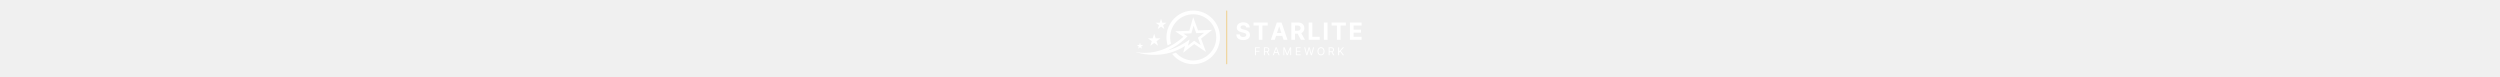
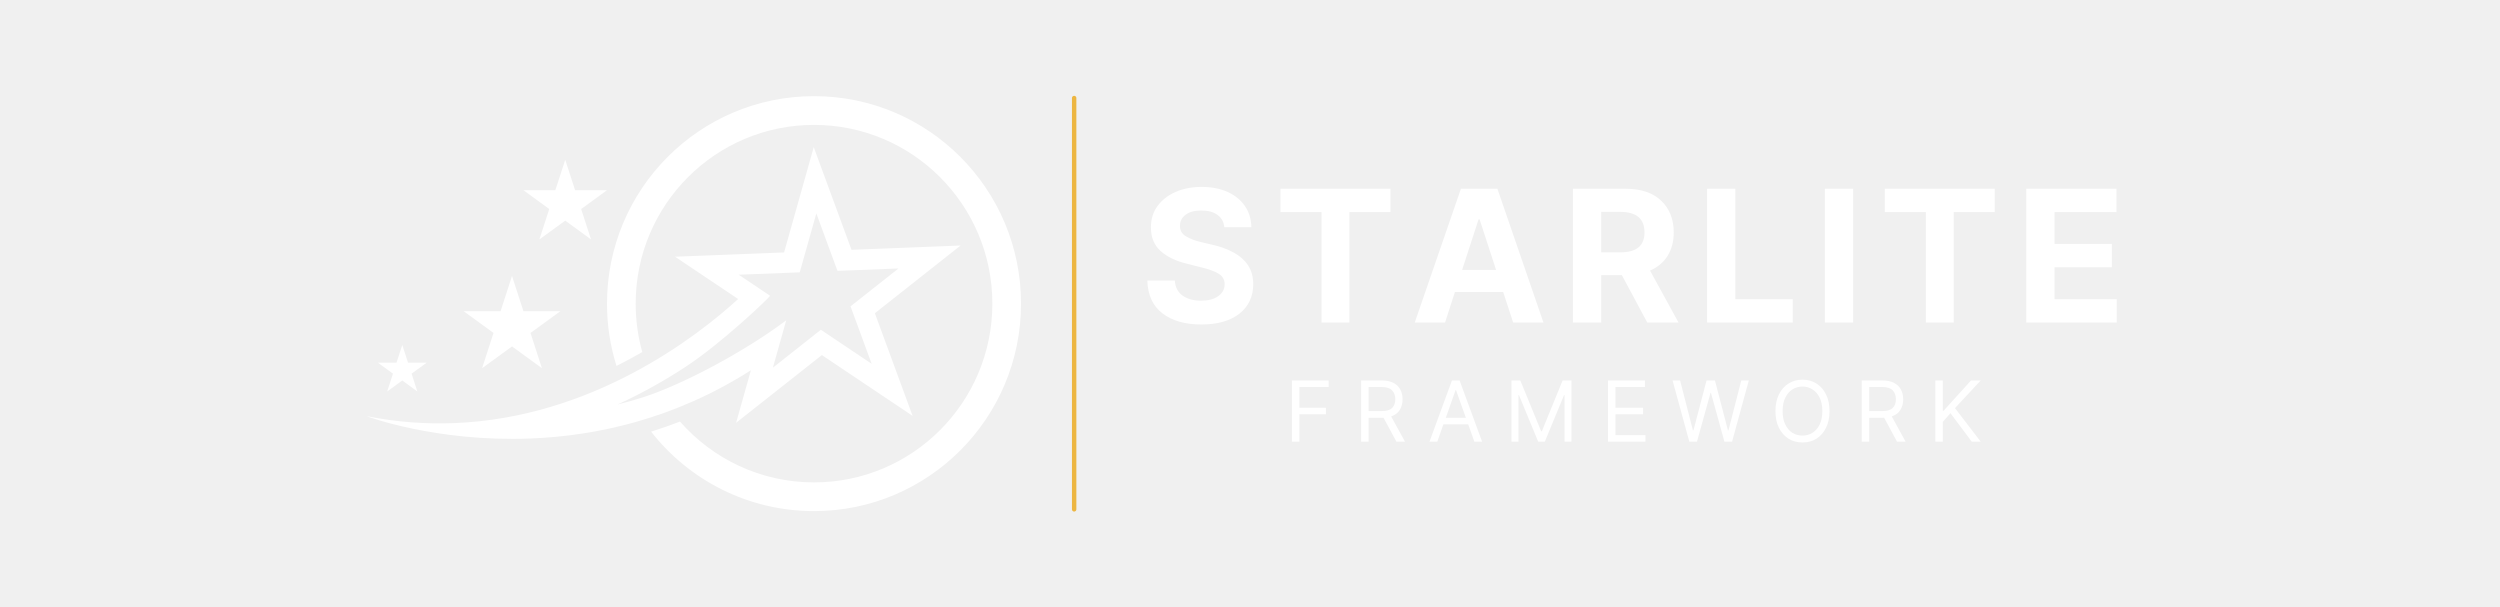
- <svg xmlns="http://www.w3.org/2000/svg" width="1640" zoomAndPan="magnify" viewBox="0 0 1230 37.5" height="50" preserveAspectRatio="xMidYMid meet" version="1.0">
+ <svg xmlns="http://www.w3.org/2000/svg" width="400" zoomAndPan="magnify" viewBox="0 0 300 72.75" height="97" preserveAspectRatio="xMidYMid meet" version="1.0">
  <defs>
-     <clipPath id="fc4e64fb88">
-       <path d="M 558.602 8.418 L 596.664 8.418 L 596.664 27 L 558.602 27 Z M 558.602 8.418 " clip-rule="nonzero" />
+     <clipPath id="c500e73be2">
+       <path d="M 43.984 17.617 L 115.801 17.617 L 115.801 52.996 L 43.984 52.996 Z M 43.984 17.617 " clip-rule="nonzero" />
    </clipPath>
-     <clipPath id="3b3866693d">
-       <path d="M 573.789 5.172 L 600.227 5.172 L 600.227 31.609 L 573.789 31.609 Z M 573.789 5.172 " clip-rule="nonzero" />
+     <clipPath id="9096d926a4">
+       <path d="M 72.641 11.496 L 122.523 11.496 L 122.523 61.379 L 72.641 61.379 Z M 72.641 11.496 " clip-rule="nonzero" />
    </clipPath>
  </defs>
-   <g clip-path="url(#fc4e64fb88)">
-     <path fill="#ffffff" d="M 574.559 24.809 C 576.242 24.039 577.703 23.191 578.898 22.406 C 581.184 20.906 584.109 18.113 584.27 17.891 L 583.199 17.176 L 582.27 16.551 L 585.207 16.438 L 586.152 16.398 L 586.41 15.488 L 587.207 12.652 L 588.227 15.418 L 588.555 16.305 L 589.496 16.27 L 592.434 16.152 L 590.125 17.977 L 589.383 18.562 L 589.711 19.453 L 590.727 22.219 L 588.281 20.578 L 587.496 20.051 L 586.754 20.637 L 584.445 22.465 L 584.844 21.055 L 585.242 19.629 L 585.293 19.449 C 582.484 21.559 578.551 23.59 576.195 24.344 C 575.656 24.516 575.113 24.668 574.559 24.809 Z M 569.031 26.969 C 573.195 26.805 578.164 25.742 583.047 22.625 L 582.105 25.969 L 587.559 21.664 L 593.332 25.531 L 590.93 19 L 596.383 14.695 L 589.445 14.965 L 587.043 8.438 L 585.156 15.137 L 578.219 15.406 L 582.238 18.098 C 579.594 20.508 572.961 25.645 564.18 25.988 C 562.402 26.059 560.539 25.934 558.602 25.547 C 558.602 25.547 562.973 27.207 569.031 26.969 " fill-opacity="1" fill-rule="nonzero" />
+   <g clip-path="url(#c500e73be2)">
+     <path fill="#ffffff" d="M 74.094 48.543 C 77.266 47.094 80.023 45.496 82.281 44.012 C 86.594 41.18 92.113 35.914 92.414 35.496 L 90.395 34.141 L 88.641 32.965 L 94.188 32.75 L 95.969 32.68 L 96.453 30.961 L 97.961 25.609 L 99.879 30.828 L 100.496 32.5 L 102.277 32.434 L 107.82 32.215 L 103.461 35.656 L 102.062 36.762 L 102.68 38.438 L 104.598 43.656 L 99.984 40.566 L 98.504 39.57 L 97.105 40.676 L 92.746 44.121 L 93.496 41.461 L 94.254 38.77 L 94.348 38.438 C 89.043 42.414 81.621 46.25 77.184 47.668 C 76.168 47.992 75.137 48.285 74.094 48.543 Z M 63.66 52.621 C 71.523 52.312 80.891 50.309 90.109 44.43 L 88.332 50.734 L 98.625 42.609 L 109.512 49.906 L 104.984 37.586 L 115.27 29.461 L 102.18 29.977 L 97.648 17.656 L 94.09 30.293 L 81 30.805 L 88.578 35.883 C 83.594 40.43 71.082 50.125 54.504 50.773 C 51.156 50.902 47.637 50.668 43.984 49.938 C 43.984 49.938 52.234 53.066 63.66 52.621 " fill-opacity="1" fill-rule="nonzero" />
  </g>
-   <g clip-path="url(#3b3866693d)">
-     <path fill="#ffffff" d="M 587.059 5.195 C 579.789 5.195 573.895 11.105 573.895 18.391 C 573.895 19.77 574.105 21.102 574.5 22.352 C 575.07 22.066 575.617 21.77 576.137 21.469 C 575.863 20.492 575.719 19.457 575.719 18.391 C 575.719 12.113 580.797 7.023 587.059 7.023 C 593.324 7.023 598.402 12.113 598.402 18.391 C 598.402 24.668 593.324 29.758 587.059 29.758 C 583.664 29.758 580.613 28.262 578.535 25.891 C 577.93 26.125 577.32 26.34 576.699 26.535 C 579.109 29.609 582.855 31.586 587.059 31.586 C 594.332 31.586 600.227 25.676 600.227 18.391 C 600.227 11.105 594.332 5.195 587.059 5.195 " fill-opacity="1" fill-rule="nonzero" />
+   <g clip-path="url(#9096d926a4)">
+     <path fill="#ffffff" d="M 97.68 11.539 C 83.961 11.539 72.84 22.688 72.84 36.438 C 72.84 39.043 73.238 41.551 73.98 43.91 C 75.059 43.371 76.09 42.812 77.074 42.246 C 76.555 40.398 76.281 38.449 76.281 36.438 C 76.281 24.59 85.863 14.988 97.68 14.988 C 109.504 14.988 119.082 24.59 119.082 36.438 C 119.082 48.285 109.504 57.887 97.68 57.887 C 91.27 57.887 85.52 55.062 81.598 50.586 C 80.457 51.031 79.301 51.434 78.133 51.801 C 82.68 57.605 89.746 61.332 97.68 61.332 C 111.402 61.332 122.523 50.184 122.523 36.438 C 122.523 22.688 111.402 11.539 97.68 11.539 " fill-opacity="1" fill-rule="nonzero" />
  </g>
-   <path fill="#ffffff" d="M 567.855 16.629 L 568.582 18.871 L 570.934 18.871 L 569.031 20.254 L 569.758 22.496 L 567.855 21.113 L 565.953 22.496 L 566.68 20.254 L 564.777 18.871 L 567.129 18.871 L 567.855 16.629 " fill-opacity="1" fill-rule="nonzero" />
-   <path fill="#ffffff" d="M 571.238 9.242 L 571.867 11.176 L 573.895 11.176 L 572.254 12.371 L 572.879 14.305 L 571.238 13.109 L 569.594 14.305 L 570.223 12.371 L 568.582 11.176 L 570.609 11.176 L 571.238 9.242 " fill-opacity="1" fill-rule="nonzero" />
-   <path fill="#ffffff" d="M 560.875 21.02 L 561.242 22.148 L 562.426 22.148 L 561.469 22.844 L 561.832 23.973 L 560.875 23.277 L 559.918 23.973 L 560.281 22.844 L 559.324 22.148 L 560.508 22.148 L 560.875 21.02 " fill-opacity="1" fill-rule="nonzero" />
-   <path fill="#ffffff" d="M 613.152 13.527 C 613.121 13.195 612.98 12.938 612.727 12.75 C 612.473 12.562 612.129 12.469 611.699 12.469 C 611.258 12.469 610.922 12.559 610.688 12.742 C 610.453 12.922 610.336 13.148 610.336 13.422 C 610.328 13.727 610.457 13.957 610.723 14.113 C 610.992 14.27 611.309 14.391 611.676 14.477 L 612.445 14.66 C 612.938 14.773 613.375 14.934 613.758 15.145 C 614.145 15.352 614.445 15.621 614.664 15.953 C 614.883 16.285 614.992 16.688 614.992 17.16 C 614.992 17.938 614.703 18.559 614.121 19.023 C 613.539 19.484 612.727 19.715 611.688 19.715 C 610.656 19.715 609.832 19.48 609.215 19.008 C 608.602 18.535 608.285 17.84 608.262 16.922 L 610.008 16.922 C 610.035 17.348 610.199 17.668 610.504 17.883 C 610.812 18.098 611.203 18.203 611.672 18.203 C 612.129 18.203 612.492 18.109 612.766 17.918 C 613.039 17.723 613.176 17.469 613.176 17.156 C 613.176 16.871 613.051 16.648 612.801 16.492 C 612.551 16.336 612.195 16.203 611.734 16.094 L 610.805 15.859 C 610.09 15.688 609.523 15.418 609.105 15.047 C 608.691 14.672 608.484 14.168 608.488 13.539 C 608.484 13.027 608.621 12.578 608.898 12.191 C 609.18 11.805 609.562 11.504 610.047 11.289 C 610.535 11.074 611.09 10.969 611.711 10.969 C 612.344 10.969 612.898 11.074 613.371 11.289 C 613.844 11.504 614.211 11.805 614.473 12.191 C 614.734 12.578 614.867 13.023 614.875 13.527 Z M 613.152 13.527 " fill-opacity="1" fill-rule="nonzero" />
-   <path fill="#ffffff" d="M 616.73 12.566 L 616.73 11.086 L 623.719 11.086 L 623.719 12.566 L 621.113 12.566 L 621.113 19.594 L 619.336 19.594 L 619.336 12.566 Z M 616.73 12.566 " fill-opacity="1" fill-rule="nonzero" />
-   <path fill="#ffffff" d="M 627.195 19.594 L 625.266 19.594 L 628.203 11.086 L 630.523 11.086 L 633.453 19.594 L 631.523 19.594 L 630.891 17.652 L 627.82 17.652 Z M 628.277 16.246 L 630.441 16.246 L 629.391 13.031 L 629.328 13.031 Z M 628.277 16.246 " fill-opacity="1" fill-rule="nonzero" />
-   <path fill="#ffffff" d="M 635.328 19.594 L 635.328 11.086 L 638.684 11.086 C 639.652 11.086 640.402 11.336 640.934 11.84 C 641.469 12.344 641.738 13.02 641.738 13.863 C 641.738 14.445 641.605 14.941 641.344 15.355 C 641.086 15.766 640.715 16.078 640.23 16.289 L 642.043 19.594 L 640.055 19.594 L 638.438 16.574 L 637.125 16.574 L 637.125 19.594 Z M 637.125 15.129 L 638.352 15.129 C 639.371 15.129 639.879 14.707 639.879 13.863 C 639.879 12.992 639.363 12.555 638.34 12.555 L 637.125 12.555 Z M 637.125 15.129 " fill-opacity="1" fill-rule="nonzero" />
-   <path fill="#ffffff" d="M 643.855 19.594 L 643.855 11.086 L 645.656 11.086 L 645.656 18.109 L 649.305 18.109 L 649.305 19.594 Z M 643.855 19.594 " fill-opacity="1" fill-rule="nonzero" />
-   <path fill="#ffffff" d="M 651.352 11.086 L 653.148 11.086 L 653.148 19.594 L 651.352 19.594 Z M 651.352 11.086 " fill-opacity="1" fill-rule="nonzero" />
-   <path fill="#ffffff" d="M 655.164 12.566 L 655.164 11.086 L 662.152 11.086 L 662.152 12.566 L 659.547 12.566 L 659.547 19.594 L 657.77 19.594 L 657.77 12.566 Z M 655.164 12.566 " fill-opacity="1" fill-rule="nonzero" />
-   <path fill="#ffffff" d="M 664.156 19.594 L 664.156 11.086 L 669.895 11.086 L 669.895 12.566 L 665.957 12.566 L 665.957 14.594 L 669.602 14.594 L 669.602 16.078 L 665.957 16.078 L 665.957 18.109 L 669.91 18.109 L 669.91 19.594 Z M 664.156 19.594 " fill-opacity="1" fill-rule="nonzero" />
-   <path fill="#ffffff" d="M 617.453 27.168 L 617.453 23.277 L 619.793 23.277 L 619.793 23.695 L 617.93 23.695 L 617.93 25.012 L 619.617 25.012 L 619.617 25.43 L 617.93 25.43 L 617.93 27.168 Z M 617.453 27.168 " fill-opacity="1" fill-rule="nonzero" />
-   <path fill="#ffffff" d="M 621.855 27.168 L 621.855 23.277 L 623.176 23.277 C 623.48 23.277 623.727 23.332 623.918 23.438 C 624.113 23.539 624.258 23.68 624.352 23.859 C 624.445 24.039 624.492 24.242 624.492 24.473 C 624.492 24.73 624.434 24.957 624.316 25.148 C 624.199 25.34 624.016 25.477 623.766 25.562 L 624.645 27.168 L 624.102 27.168 L 623.281 25.645 C 623.246 25.648 623.215 25.652 623.18 25.652 L 622.332 25.652 L 622.332 27.168 Z M 622.332 25.223 L 623.164 25.223 C 623.473 25.223 623.695 25.156 623.832 25.023 C 623.961 24.887 624.031 24.703 624.031 24.473 C 624.031 24.238 623.961 24.051 623.832 23.91 C 623.695 23.766 623.473 23.695 623.156 23.695 L 622.332 23.695 Z M 622.332 25.223 " fill-opacity="1" fill-rule="nonzero" />
-   <path fill="#ffffff" d="M 626.703 27.168 L 626.203 27.168 L 627.633 23.277 L 628.121 23.277 L 629.551 27.168 L 629.059 27.168 L 628.664 26.066 L 627.09 26.066 Z M 627.242 25.652 L 628.52 25.652 L 627.891 23.895 L 627.863 23.895 Z M 627.242 25.652 " fill-opacity="1" fill-rule="nonzero" />
-   <path fill="#ffffff" d="M 631.418 23.277 L 631.98 23.277 L 633.305 26.508 L 633.352 26.508 L 634.668 23.277 L 635.23 23.277 L 635.23 27.168 L 634.793 27.168 L 634.793 24.215 L 634.758 24.215 L 633.539 27.168 L 633.117 27.168 L 631.898 24.215 L 631.863 24.215 L 631.863 27.168 L 631.418 27.168 Z M 631.418 23.277 " fill-opacity="1" fill-rule="nonzero" />
-   <path fill="#ffffff" d="M 637.559 27.168 L 637.559 23.277 L 639.906 23.277 L 639.906 23.695 L 638.031 23.695 L 638.031 25.012 L 639.785 25.012 L 639.785 25.43 L 638.031 25.43 L 638.031 26.754 L 639.938 26.754 L 639.938 27.168 Z M 637.559 27.168 " fill-opacity="1" fill-rule="nonzero" />
-   <path fill="#ffffff" d="M 642.73 27.168 L 641.664 23.277 L 642.145 23.277 L 642.957 26.449 L 642.992 26.449 L 643.824 23.277 L 644.359 23.277 L 645.184 26.449 L 645.219 26.449 L 646.035 23.277 L 646.516 23.277 L 645.449 27.168 L 644.961 27.168 L 644.105 24.07 L 644.078 24.07 L 643.215 27.168 Z M 642.73 27.168 " fill-opacity="1" fill-rule="nonzero" />
-   <path fill="#ffffff" d="M 651.645 25.223 C 651.645 25.633 651.57 25.988 651.422 26.289 C 651.273 26.586 651.07 26.816 650.812 26.98 C 650.555 27.141 650.258 27.223 649.93 27.223 C 649.598 27.223 649.297 27.141 649.039 26.98 C 648.781 26.816 648.578 26.586 648.43 26.289 C 648.277 25.988 648.207 25.633 648.207 25.223 C 648.207 24.812 648.277 24.461 648.43 24.164 C 648.578 23.863 648.781 23.633 649.039 23.473 C 649.297 23.309 649.598 23.227 649.93 23.227 C 650.258 23.227 650.555 23.309 650.812 23.473 C 651.07 23.633 651.273 23.863 651.422 24.164 C 651.57 24.461 651.645 24.812 651.645 25.223 Z M 651.188 25.223 C 651.188 24.887 651.133 24.605 651.02 24.375 C 650.902 24.141 650.75 23.965 650.562 23.848 C 650.375 23.727 650.164 23.664 649.93 23.664 C 649.691 23.664 649.473 23.727 649.285 23.848 C 649.098 23.965 648.945 24.141 648.832 24.375 C 648.719 24.605 648.664 24.887 648.664 25.223 C 648.664 25.559 648.719 25.844 648.832 26.078 C 648.945 26.309 649.098 26.484 649.285 26.605 C 649.473 26.723 649.691 26.781 649.93 26.781 C 650.164 26.781 650.375 26.723 650.562 26.605 C 650.75 26.484 650.902 26.309 651.02 26.078 C 651.133 25.844 651.188 25.559 651.188 25.223 Z M 651.188 25.223 " fill-opacity="1" fill-rule="nonzero" />
-   <path fill="#ffffff" d="M 653.695 27.168 L 653.695 23.277 L 655.012 23.277 C 655.316 23.277 655.566 23.332 655.758 23.438 C 655.953 23.539 656.098 23.68 656.191 23.859 C 656.285 24.039 656.332 24.242 656.332 24.473 C 656.332 24.73 656.273 24.957 656.156 25.148 C 656.039 25.34 655.852 25.477 655.605 25.562 L 656.484 27.168 L 655.938 27.168 L 655.117 25.645 C 655.086 25.648 655.055 25.652 655.02 25.652 L 654.168 25.652 L 654.168 27.168 Z M 654.168 25.223 L 655 25.223 C 655.312 25.223 655.535 25.156 655.668 25.023 C 655.801 24.887 655.867 24.703 655.867 24.473 C 655.867 24.238 655.801 24.051 655.668 23.91 C 655.535 23.766 655.312 23.695 654.996 23.695 L 654.168 23.695 Z M 654.168 25.223 " fill-opacity="1" fill-rule="nonzero" />
-   <path fill="#ffffff" d="M 658.375 27.168 L 658.375 23.277 L 658.852 23.277 L 658.852 25.207 L 658.898 25.207 L 660.645 23.277 L 661.258 23.277 L 659.625 25.035 L 661.258 27.168 L 660.691 27.168 L 659.336 25.359 L 658.852 25.91 L 658.852 27.168 Z M 658.375 27.168 " fill-opacity="1" fill-rule="nonzero" />
-   <path stroke-linecap="round" transform="matrix(0, 0.282094, -0.28125, 0, 603.7458, 5.173416)" fill="none" stroke-linejoin="miter" d="M 0.507 0.499 L 93.229 0.499 " stroke="#edb641" stroke-width="1" stroke-opacity="1" stroke-miterlimit="4" />
+   <path fill="#ffffff" d="M 61.441 33.113 L 62.812 37.34 L 67.25 37.34 L 63.66 39.953 L 65.031 44.184 L 61.441 41.57 L 57.852 44.184 L 59.223 39.953 L 55.637 37.34 L 60.07 37.34 L 61.441 33.113 " fill-opacity="1" fill-rule="nonzero" />
+   <path fill="#ffffff" d="M 67.828 19.176 L 69.012 22.824 L 72.84 22.824 L 69.738 25.082 L 70.922 28.73 L 67.828 26.473 L 64.727 28.73 L 65.91 25.082 L 62.812 22.824 L 66.641 22.824 L 67.828 19.176 " fill-opacity="1" fill-rule="nonzero" />
+   <path fill="#ffffff" d="M 48.273 41.395 L 48.965 43.523 L 51.199 43.523 L 49.391 44.84 L 50.078 46.973 L 48.273 45.656 L 46.465 46.973 L 47.156 44.84 L 45.348 43.523 L 47.582 43.523 L 48.273 41.395 " fill-opacity="1" fill-rule="nonzero" />
+   <path fill="#ffffff" d="M 146.914 27.262 C 146.855 26.637 146.586 26.145 146.105 25.793 C 145.625 25.438 144.98 25.262 144.172 25.262 C 143.336 25.262 142.703 25.434 142.262 25.781 C 141.816 26.121 141.598 26.547 141.598 27.062 C 141.578 27.637 141.824 28.074 142.328 28.367 C 142.836 28.664 143.434 28.891 144.129 29.051 L 145.578 29.395 C 146.504 29.609 147.328 29.914 148.055 30.312 C 148.781 30.707 149.352 31.215 149.766 31.84 C 150.18 32.465 150.387 33.227 150.387 34.117 C 150.387 35.582 149.836 36.754 148.738 37.633 C 147.637 38.504 146.109 38.938 144.152 38.938 C 142.203 38.938 140.648 38.492 139.484 37.598 C 138.328 36.707 137.727 35.395 137.684 33.664 L 140.977 33.664 C 141.027 34.469 141.344 35.074 141.918 35.477 C 142.496 35.883 143.234 36.082 144.117 36.082 C 144.98 36.082 145.668 35.906 146.184 35.543 C 146.699 35.176 146.957 34.695 146.957 34.105 C 146.957 33.57 146.723 33.152 146.25 32.855 C 145.777 32.562 145.105 32.312 144.238 32.105 L 142.48 31.66 C 141.133 31.34 140.062 30.828 139.273 30.125 C 138.492 29.418 138.105 28.473 138.113 27.285 C 138.105 26.32 138.363 25.469 138.887 24.742 C 139.418 24.012 140.141 23.445 141.055 23.039 C 141.977 22.633 143.023 22.43 144.195 22.43 C 145.391 22.43 146.43 22.633 147.324 23.039 C 148.215 23.445 148.906 24.012 149.402 24.742 C 149.895 25.469 150.148 26.312 150.164 27.262 Z M 146.914 27.262 " fill-opacity="1" fill-rule="nonzero" />
+   <path fill="#ffffff" d="M 153.66 25.449 L 153.66 22.652 L 166.852 22.652 L 166.852 25.449 L 161.93 25.449 L 161.93 38.703 L 158.582 38.703 L 158.582 25.449 Z M 153.66 25.449 " fill-opacity="1" fill-rule="nonzero" />
+   <path fill="#ffffff" d="M 173.406 38.703 L 169.77 38.703 L 175.309 22.652 L 179.688 22.652 L 185.215 38.703 L 181.578 38.703 L 180.383 35.043 L 174.59 35.043 Z M 175.453 32.391 L 179.531 32.391 L 177.551 26.32 L 177.43 26.32 Z M 175.453 32.391 " fill-opacity="1" fill-rule="nonzero" />
+   <path fill="#ffffff" d="M 188.75 38.703 L 188.75 22.652 L 195.086 22.652 C 196.914 22.652 198.328 23.125 199.332 24.078 C 200.34 25.027 200.848 26.301 200.848 27.891 C 200.848 28.992 200.598 29.93 200.105 30.711 C 199.617 31.484 198.918 32.07 198.004 32.469 L 201.422 38.703 L 197.672 38.703 L 194.621 33.012 L 192.145 33.012 L 192.145 38.703 Z M 192.145 30.281 L 194.457 30.281 C 196.379 30.281 197.34 29.484 197.34 27.891 C 197.34 26.25 196.371 25.426 194.434 25.426 L 192.145 25.426 Z M 192.145 30.281 " fill-opacity="1" fill-rule="nonzero" />
+   <path fill="#ffffff" d="M 204.848 38.703 L 204.848 22.652 L 208.242 22.652 L 208.242 35.906 L 215.129 35.906 L 215.129 38.703 Z M 204.848 38.703 " fill-opacity="1" fill-rule="nonzero" />
+   <path fill="#ffffff" d="M 218.984 22.652 L 222.379 22.652 L 222.379 38.703 L 218.984 38.703 Z M 218.984 22.652 " fill-opacity="1" fill-rule="nonzero" />
+   <path fill="#ffffff" d="M 226.18 25.449 L 226.18 22.652 L 239.371 22.652 L 239.371 25.449 L 234.449 25.449 L 234.449 38.703 L 231.102 38.703 L 231.102 25.449 Z M 226.18 25.449 " fill-opacity="1" fill-rule="nonzero" />
+   <path fill="#ffffff" d="M 243.152 38.703 L 243.152 22.652 L 253.977 22.652 L 253.977 25.449 L 246.547 25.449 L 246.547 29.273 L 253.422 29.273 L 253.422 32.07 L 246.547 32.07 L 246.547 35.906 L 254.008 35.906 L 254.008 38.703 Z M 243.152 38.703 " fill-opacity="1" fill-rule="nonzero" />
+   <path fill="#ffffff" d="M 155.031 53 L 155.031 45.656 L 159.441 45.656 L 159.441 46.441 L 155.926 46.441 L 155.926 48.93 L 159.109 48.93 L 159.109 49.715 L 155.926 49.715 L 155.926 53 Z M 155.031 53 " fill-opacity="1" fill-rule="nonzero" />
+   <path fill="#ffffff" d="M 163.336 53 L 163.336 45.656 L 165.82 45.656 C 166.395 45.656 166.863 45.758 167.227 45.957 C 167.594 46.148 167.867 46.414 168.043 46.754 C 168.219 47.094 168.309 47.48 168.309 47.914 C 168.309 48.398 168.199 48.824 167.977 49.184 C 167.758 49.547 167.406 49.809 166.938 49.969 L 168.598 53 L 167.57 53 L 166.02 50.125 C 165.961 50.133 165.898 50.137 165.832 50.137 L 164.23 50.137 L 164.23 53 Z M 164.23 49.328 L 165.801 49.328 C 166.387 49.328 166.809 49.203 167.059 48.953 C 167.309 48.695 167.438 48.348 167.438 47.914 C 167.438 47.469 167.309 47.117 167.059 46.852 C 166.809 46.582 166.387 46.441 165.789 46.441 L 164.23 46.441 Z M 164.23 49.328 " fill-opacity="1" fill-rule="nonzero" />
+   <path fill="#ffffff" d="M 172.477 53 L 171.539 53 L 174.234 45.656 L 175.152 45.656 L 177.852 53 L 176.922 53 L 176.184 50.922 L 173.207 50.922 Z M 173.496 50.137 L 175.906 50.137 L 174.723 46.816 L 174.668 46.816 Z M 173.496 50.137 " fill-opacity="1" fill-rule="nonzero" />
+   <path fill="#ffffff" d="M 181.375 45.656 L 182.438 45.656 L 184.938 51.75 L 185.023 51.75 L 187.512 45.656 L 188.574 45.656 L 188.574 53 L 187.746 53 L 187.746 47.426 L 187.68 47.426 L 185.379 53 L 184.582 53 L 182.281 47.426 L 182.215 47.426 L 182.215 53 L 181.375 53 Z M 181.375 45.656 " fill-opacity="1" fill-rule="nonzero" />
+   <path fill="#ffffff" d="M 192.961 53 L 192.961 45.656 L 197.395 45.656 L 197.395 46.441 L 193.859 46.441 L 193.859 48.93 L 197.164 48.93 L 197.164 49.715 L 193.859 49.715 L 193.859 52.215 L 197.453 52.215 L 197.453 53 Z M 192.961 53 " fill-opacity="1" fill-rule="nonzero" />
+   <path fill="#ffffff" d="M 202.719 53 L 200.707 45.656 L 201.613 45.656 L 203.148 51.637 L 203.215 51.637 L 204.785 45.656 L 205.793 45.656 L 207.352 51.637 L 207.418 51.637 L 208.953 45.656 L 209.859 45.656 L 207.848 53 L 206.93 53 L 205.316 47.148 L 205.262 47.148 L 203.637 53 Z M 202.719 53 " fill-opacity="1" fill-rule="nonzero" />
+   <path fill="#ffffff" d="M 219.543 49.328 C 219.543 50.102 219.402 50.773 219.121 51.34 C 218.84 51.902 218.461 52.336 217.973 52.645 C 217.488 52.949 216.93 53.098 216.305 53.098 C 215.676 53.098 215.113 52.949 214.625 52.645 C 214.137 52.336 213.754 51.902 213.473 51.34 C 213.191 50.773 213.055 50.102 213.055 49.328 C 213.055 48.555 213.191 47.887 213.473 47.328 C 213.754 46.762 214.137 46.328 214.625 46.023 C 215.113 45.711 215.676 45.559 216.305 45.559 C 216.93 45.559 217.488 45.711 217.973 46.023 C 218.461 46.328 218.84 46.762 219.121 47.328 C 219.402 47.887 219.543 48.555 219.543 49.328 Z M 218.68 49.328 C 218.68 48.695 218.574 48.16 218.359 47.727 C 218.145 47.281 217.855 46.949 217.496 46.73 C 217.145 46.504 216.746 46.387 216.305 46.387 C 215.852 46.387 215.445 46.504 215.086 46.73 C 214.734 46.949 214.449 47.281 214.234 47.727 C 214.02 48.16 213.914 48.695 213.914 49.328 C 213.914 49.965 214.02 50.5 214.234 50.941 C 214.449 51.379 214.734 51.711 215.086 51.938 C 215.445 52.16 215.852 52.27 216.305 52.27 C 216.746 52.27 217.145 52.16 217.496 51.938 C 217.855 51.711 218.145 51.379 218.359 50.941 C 218.574 50.5 218.68 49.965 218.68 49.328 Z M 218.68 49.328 " fill-opacity="1" fill-rule="nonzero" />
+   <path fill="#ffffff" d="M 223.406 53 L 223.406 45.656 L 225.895 45.656 C 226.469 45.656 226.938 45.758 227.301 45.957 C 227.668 46.148 227.941 46.414 228.117 46.754 C 228.293 47.094 228.383 47.48 228.383 47.914 C 228.383 48.398 228.273 48.824 228.051 49.184 C 227.832 49.547 227.48 49.809 227.012 49.969 L 228.672 53 L 227.641 53 L 226.094 50.125 C 226.035 50.133 225.973 50.137 225.906 50.137 L 224.305 50.137 L 224.305 53 Z M 224.305 49.328 L 225.875 49.328 C 226.461 49.328 226.883 49.203 227.133 48.953 C 227.383 48.695 227.508 48.348 227.508 47.914 C 227.508 47.469 227.383 47.117 227.133 46.852 C 226.883 46.582 226.461 46.441 225.863 46.441 L 224.305 46.441 Z M 224.305 49.328 " fill-opacity="1" fill-rule="nonzero" />
+   <path fill="#ffffff" d="M 232.242 53 L 232.242 45.656 L 233.137 45.656 L 233.137 49.293 L 233.227 49.293 L 236.52 45.656 L 237.684 45.656 L 234.598 48.973 L 237.684 53 L 236.609 53 L 234.055 49.582 L 233.137 50.621 L 233.137 53 Z M 232.242 53 " fill-opacity="1" fill-rule="nonzero" />
+   <path stroke-linecap="round" transform="matrix(0, 0.532268, -0.530676, 0, 129.1634, 11.49745)" fill="none" stroke-linejoin="miter" d="M 0.504 0.499 L 93.23 0.499 " stroke="#edb641" stroke-width="1" stroke-opacity="1" stroke-miterlimit="4" />
</svg>
